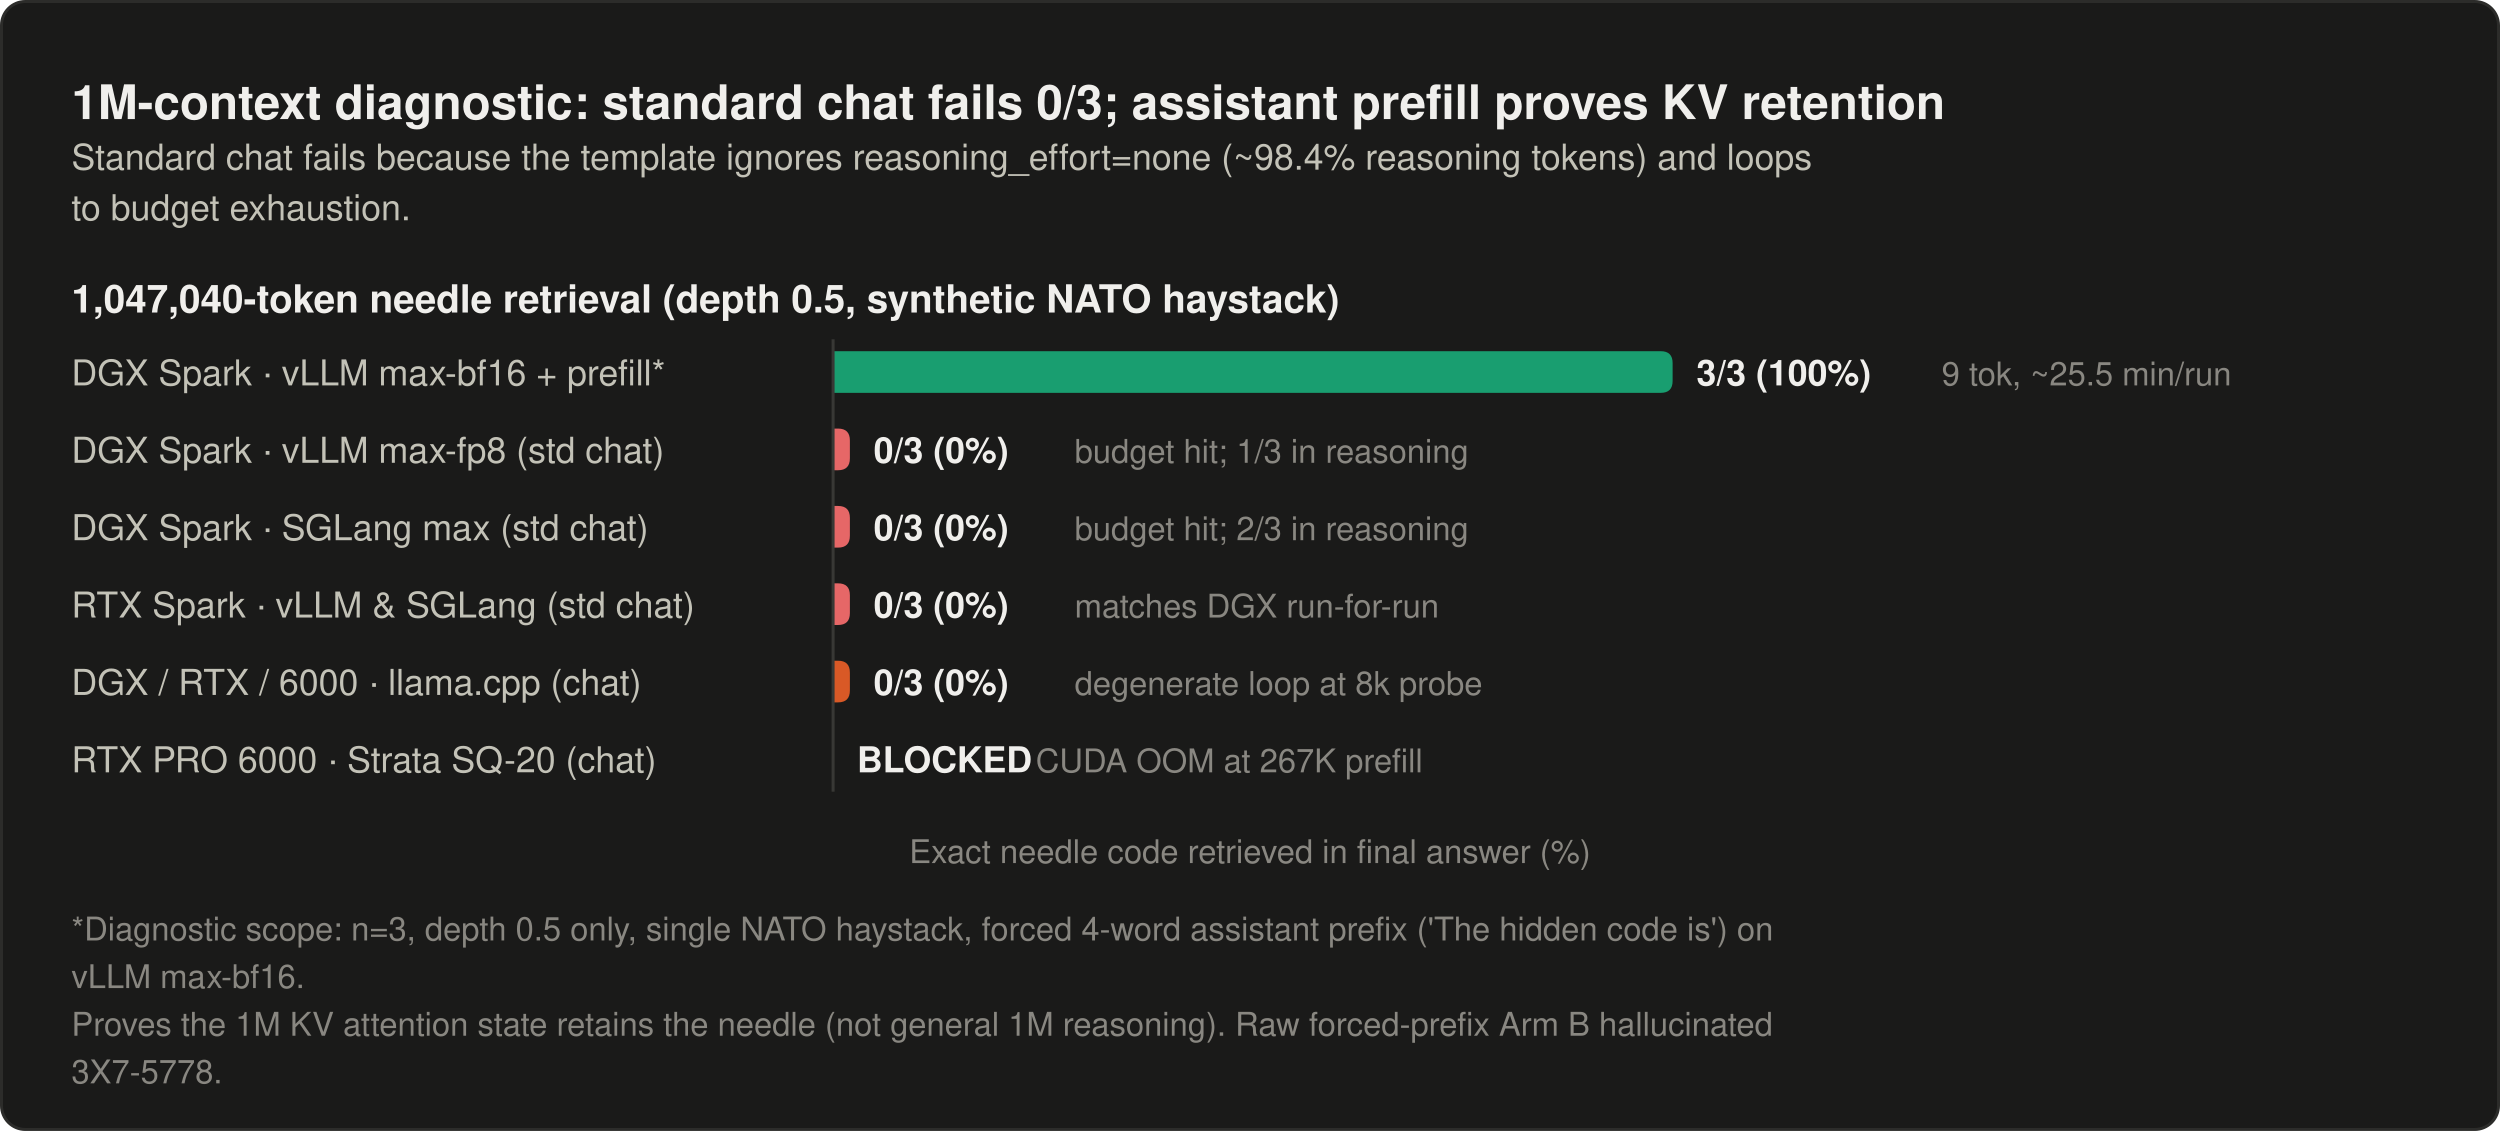
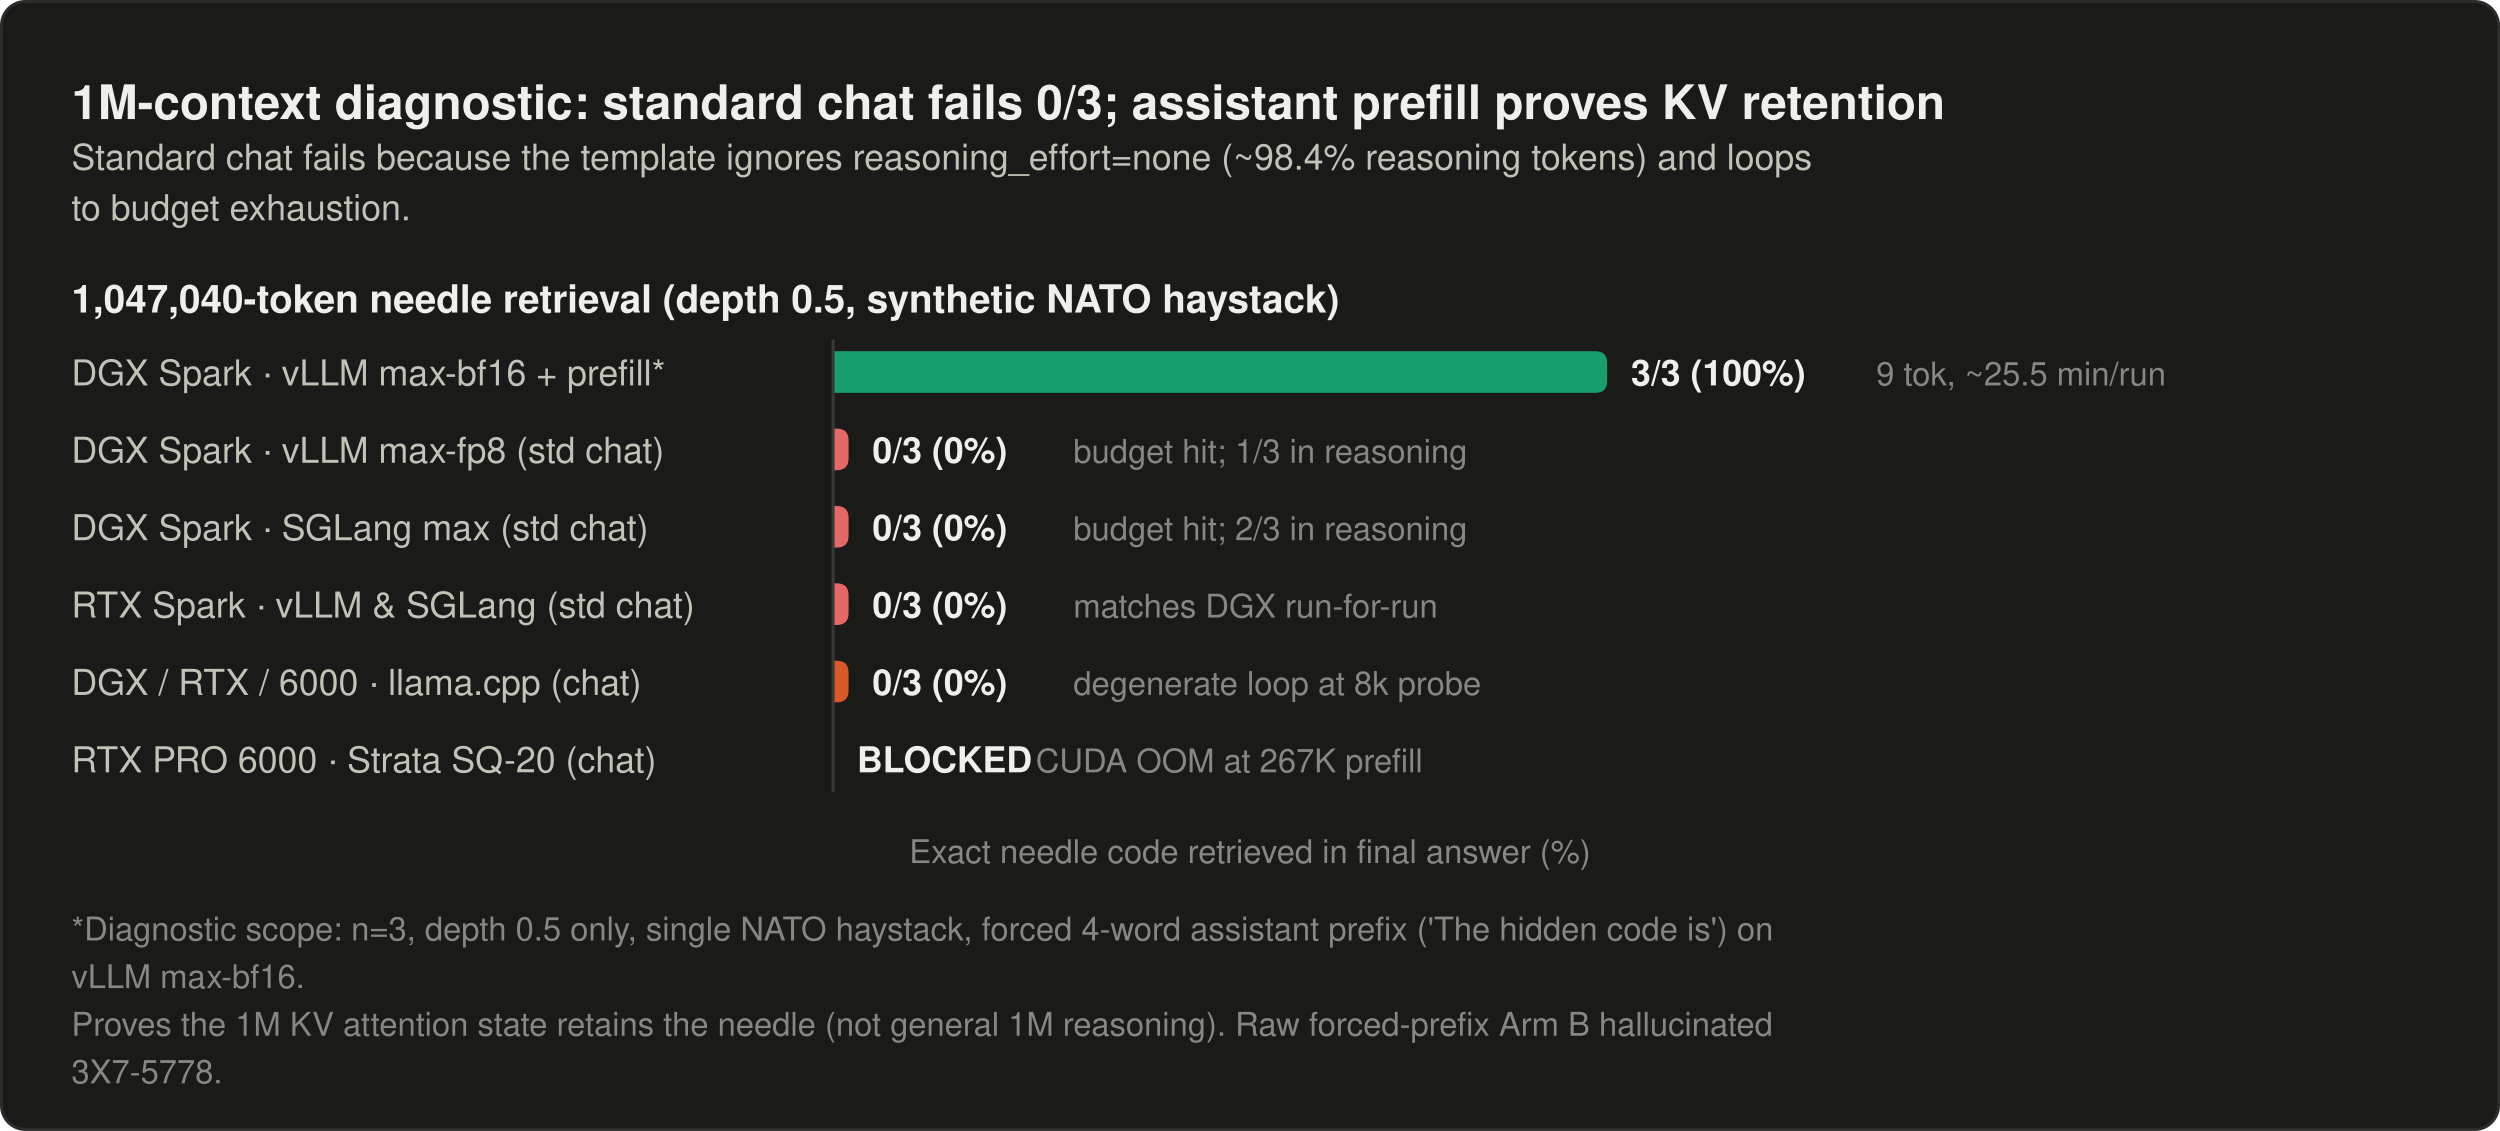
<svg xmlns="http://www.w3.org/2000/svg" width="840" height="380" viewBox="0 0 840 380" role="img" aria-label="1M-context diagnostic: standard chat fails 0/3; assistant prefill proves KV retention Standard chat fails because the template ignores reasoning_effort=none (~98.4% reasoning tokens) and loops to budget exhaustion." font-family="system-ui, -apple-system, 'Segoe UI', Helvetica, Arial, sans-serif" data-x-scale="linear" data-y-scale="linear">
  <rect x="0.5" y="0.5" width="839" height="379" fill="#1a1a19" rx="8" stroke="#2c2c2a" stroke-width="1" />
  <text x="24" y="40" font-size="16" fill="#f0efec" font-weight="600">1M-context diagnostic: standard chat fails 0/3; assistant prefill proves KV retention</text>
  <text x="24" y="57" font-size="12" fill="#c3c2b7">Standard chat fails because the template ignores reasoning_effort=none (~98.4% reasoning tokens) and loops</text>
  <text x="24" y="74" font-size="12" fill="#c3c2b7">to budget exhaustion.</text>
  <text x="24" y="105" font-size="13" fill="#f0efec" font-weight="600">1,047,040-token needle retrieval (depth 0.5, synthetic NATO haystack)</text>
  <text x="24" y="129.5" font-size="12" fill="#c3c2b7">DGX Spark · vLLM max-bf16 + prefill*</text>
-   <path d="M279.92,118 H558 Q562,118 562,122 V128 Q562,132 558,132 H279.92 Z" fill="#199e70" />
-   <text x="570" y="129.5" font-size="12" fill="#f0efec" font-weight="600">3/3 (100%)</text>
-   <text x="652.4" y="129.5" font-size="11" fill="#898781">9 tok, ~25.5 min/run</text>
+   <path d="M279.92,118 H536 Q540,118 540,122 V128 Q540,132 536,132 H279.92 Z" fill="#199e70" />
+   <text x="548" y="129.5" font-size="12" fill="#f0efec" font-weight="600">3/3 (100%)</text>
+   <text x="630.4" y="129.5" font-size="11" fill="#898781">9 tok, ~25.5 min/run</text>
  <text x="24" y="155.5" font-size="12" fill="#c3c2b7">DGX Spark · vLLM max-fp8 (std chat)</text>
-   <path d="M279.92,144 H281.56 Q285.56,144 285.56,148 V154 Q285.56,158 281.56,158 H279.92 Z" fill="#e66767" />
-   <text x="293.56" y="155.5" font-size="12" fill="#f0efec" font-weight="600">0/3 (0%)</text>
-   <text x="361.08" y="155.5" font-size="11" fill="#898781">budget hit; 1/3 in reasoning</text>
+   <path d="M279.92,144 H281.12 Q285.12,144 285.12,148 V154 Q285.12,158 281.12,158 H279.92 Z" fill="#e66767" />
+   <text x="293.12" y="155.5" font-size="12" fill="#f0efec" font-weight="600">0/3 (0%)</text>
+   <text x="360.64" y="155.5" font-size="11" fill="#898781">budget hit; 1/3 in reasoning</text>
  <text x="24" y="181.5" font-size="12" fill="#c3c2b7">DGX Spark · SGLang max (std chat)</text>
-   <path d="M279.92,170 H281.56 Q285.56,170 285.56,174 V180 Q285.56,184 281.56,184 H279.92 Z" fill="#e66767" />
-   <text x="293.56" y="181.5" font-size="12" fill="#f0efec" font-weight="600">0/3 (0%)</text>
-   <text x="361.08" y="181.5" font-size="11" fill="#898781">budget hit; 2/3 in reasoning</text>
+   <path d="M279.92,170 H281.12 Q285.12,170 285.12,174 V180 Q285.12,184 281.12,184 H279.92 Z" fill="#e66767" />
+   <text x="293.12" y="181.5" font-size="12" fill="#f0efec" font-weight="600">0/3 (0%)</text>
+   <text x="360.64" y="181.5" font-size="11" fill="#898781">budget hit; 2/3 in reasoning</text>
  <text x="24" y="207.5" font-size="12" fill="#c3c2b7">RTX Spark · vLLM &amp; SGLang (std chat)</text>
-   <path d="M279.92,196 H281.56 Q285.56,196 285.56,200 V206 Q285.56,210 281.56,210 H279.92 Z" fill="#e66767" />
-   <text x="293.56" y="207.5" font-size="12" fill="#f0efec" font-weight="600">0/3 (0%)</text>
-   <text x="361.08" y="207.5" font-size="11" fill="#898781">matches DGX run-for-run</text>
+   <path d="M279.92,196 H281.12 Q285.12,196 285.12,200 V206 Q285.12,210 281.12,210 H279.92 Z" fill="#e66767" />
+   <text x="293.12" y="207.5" font-size="12" fill="#f0efec" font-weight="600">0/3 (0%)</text>
+   <text x="360.64" y="207.5" font-size="11" fill="#898781">matches DGX run-for-run</text>
  <text x="24" y="233.5" font-size="12" fill="#c3c2b7">DGX / RTX / 6000 · llama.cpp (chat)</text>
-   <path d="M279.92,222 H281.56 Q285.56,222 285.56,226 V232 Q285.56,236 281.56,236 H279.92 Z" fill="#d95926" />
-   <text x="293.56" y="233.5" font-size="12" fill="#f0efec" font-weight="600">0/3 (0%)</text>
-   <text x="361.08" y="233.5" font-size="11" fill="#898781">degenerate loop at 8k probe</text>
+   <path d="M279.92,222 H281.12 Q285.12,222 285.12,226 V232 Q285.12,236 281.12,236 H279.92 Z" fill="#d95926" />
+   <text x="293.12" y="233.5" font-size="12" fill="#f0efec" font-weight="600">0/3 (0%)</text>
+   <text x="360.64" y="233.5" font-size="11" fill="#898781">degenerate loop at 8k probe</text>
  <text x="24" y="259.5" font-size="12" fill="#c3c2b7">RTX PRO 6000 · Strata SQ-20 (chat)</text>
  <path d="M279.92,248 H279.92 Q279.92,248 279.92,248 V262 Q279.92,262 279.92,262 H279.92 Z" fill="#c98500" />
  <text x="287.92" y="259.5" font-size="12" fill="#f0efec" font-weight="600">BLOCKED</text>
  <text x="348" y="259.5" font-size="11" fill="#898781">CUDA OOM at 267K prefill</text>
  <line x1="279.92" y1="114" x2="279.92" y2="266" stroke="#383835" stroke-width="1" />
  <text x="420" y="290" font-size="11" fill="#898781" text-anchor="middle">Exact needle code retrieved in final answer (%)</text>
  <text x="24" y="316" font-size="11" fill="#898781">*Diagnostic scope: n=3, depth 0.5 only, single NATO haystack, forced 4-word assistant prefix ('The hidden code is') on</text>
  <text x="24" y="332" font-size="11" fill="#898781">vLLM max-bf16.</text>
  <text x="24" y="348" font-size="11" fill="#898781">Proves the 1M KV attention state retains the needle (not general 1M reasoning). Raw forced-prefix Arm B hallucinated</text>
  <text x="24" y="364" font-size="11" fill="#898781">3X7-5778.</text>
</svg>
